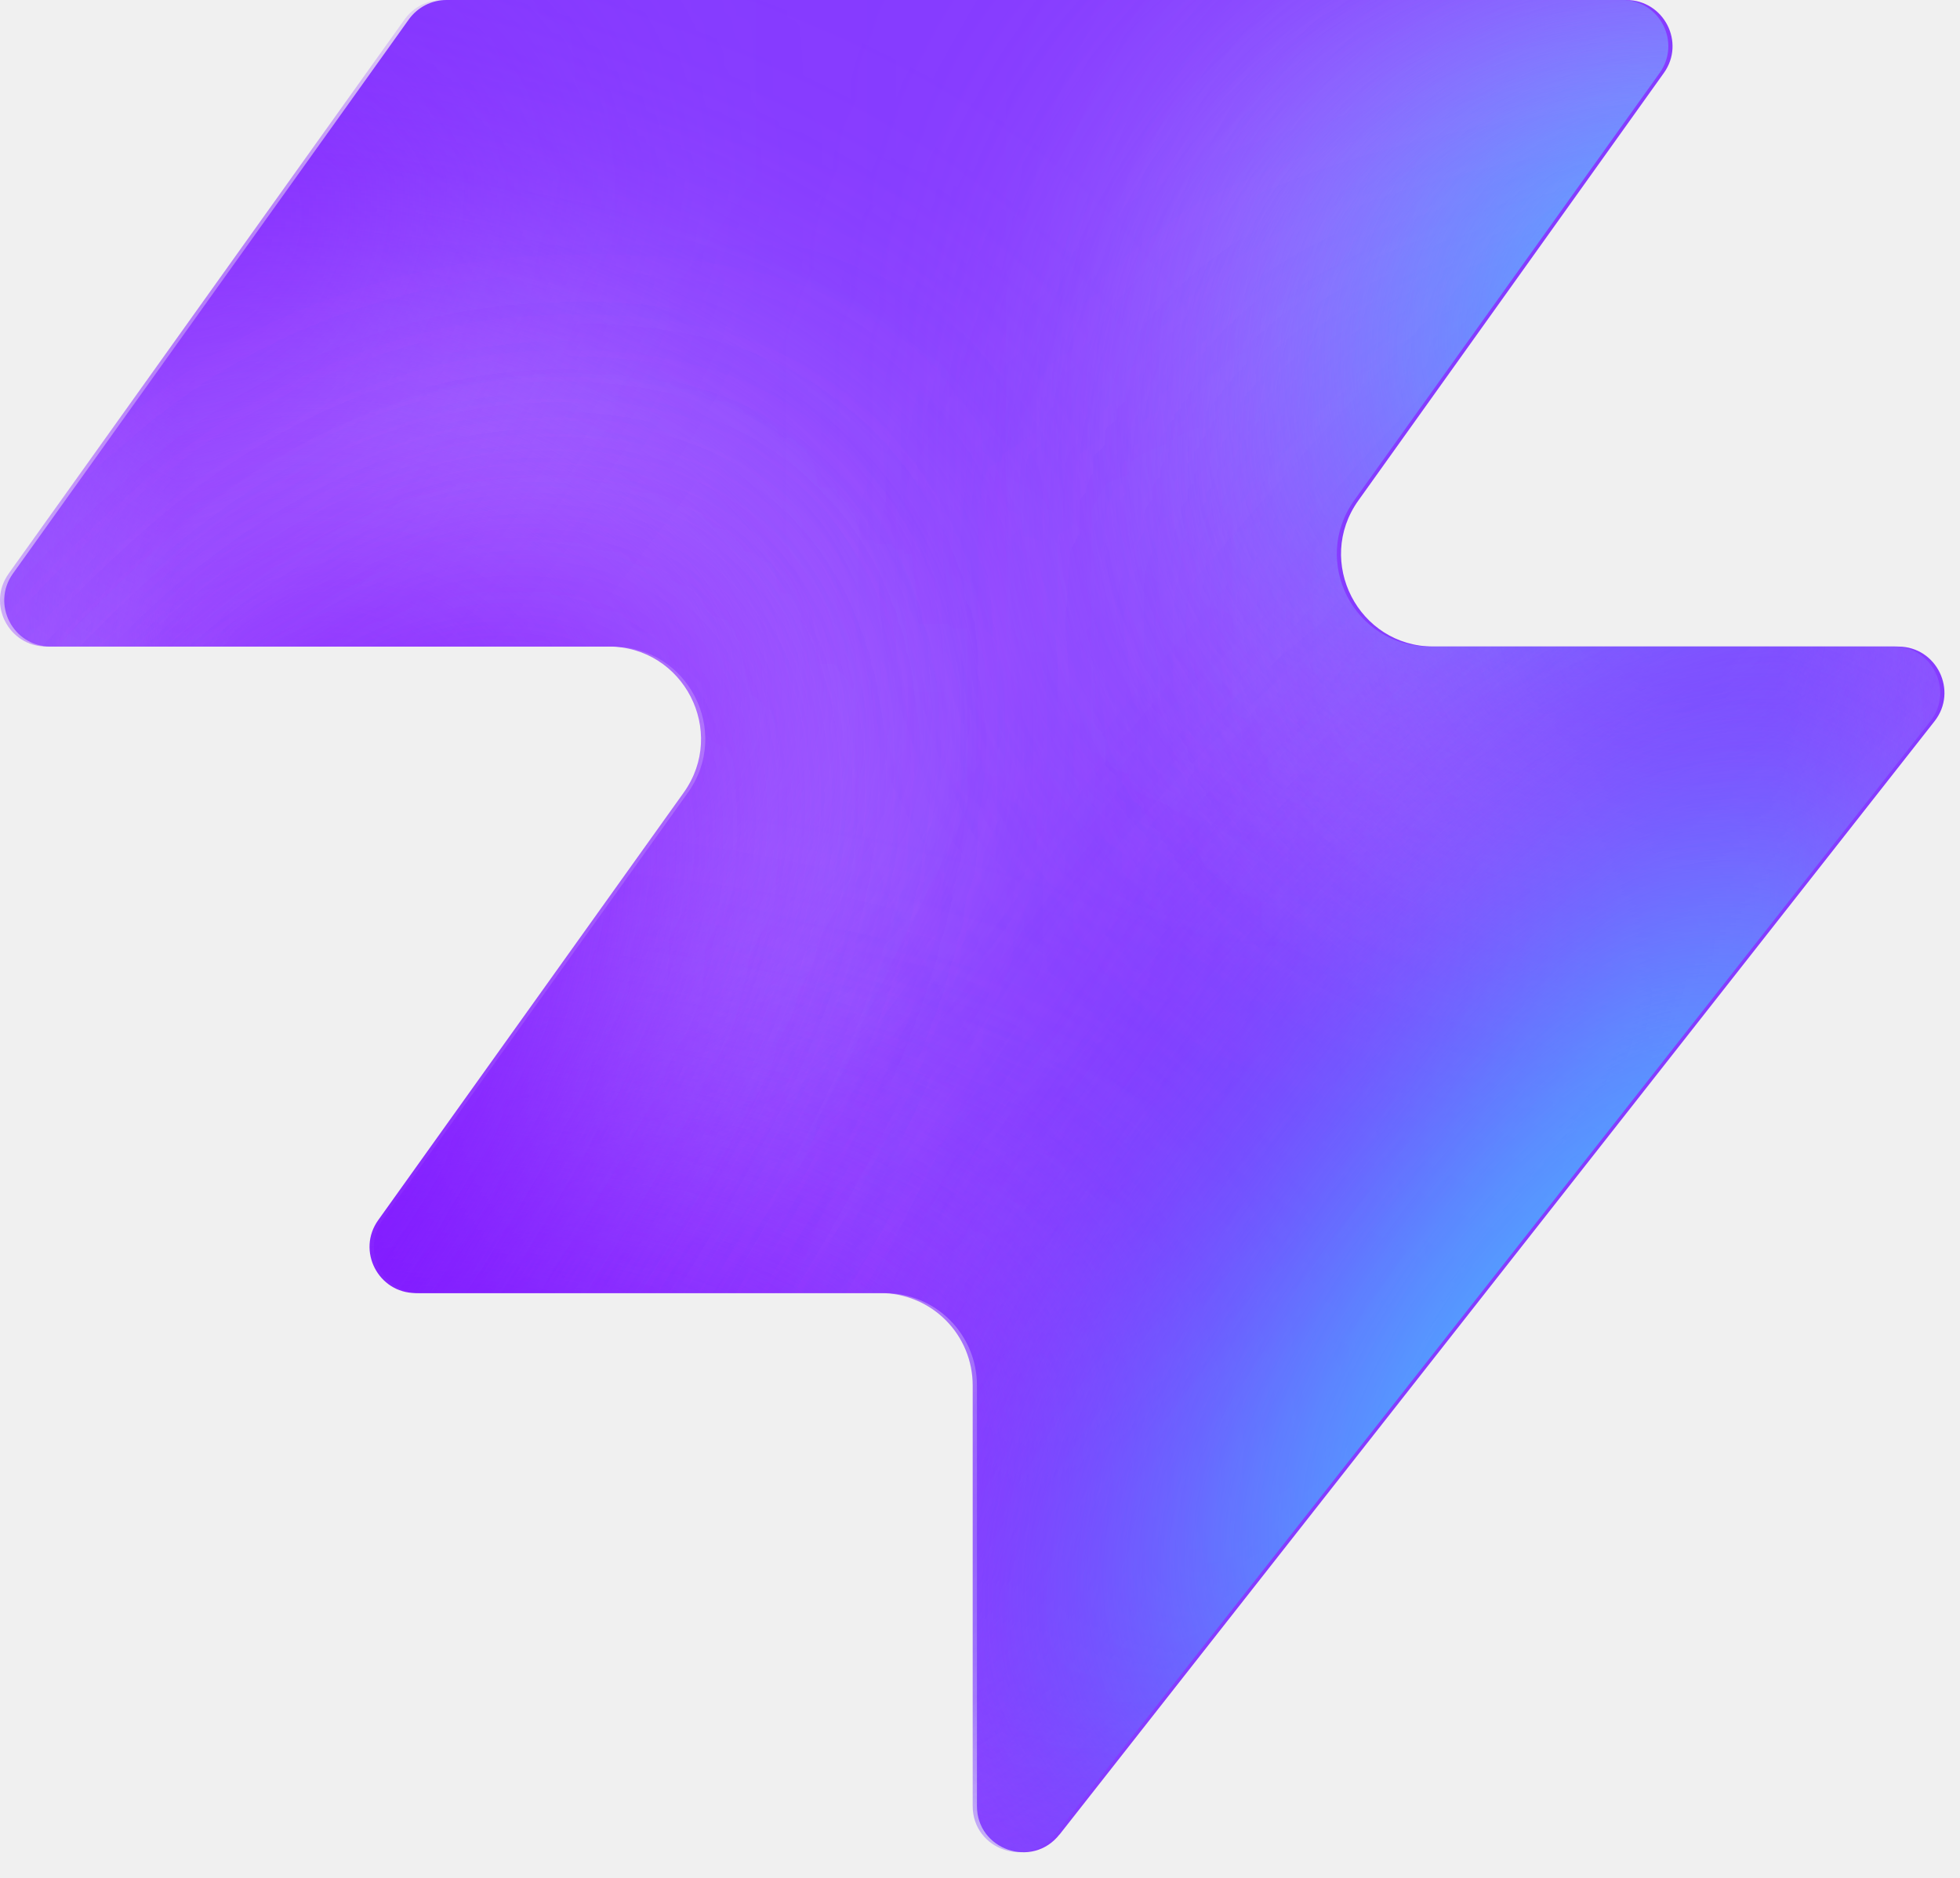
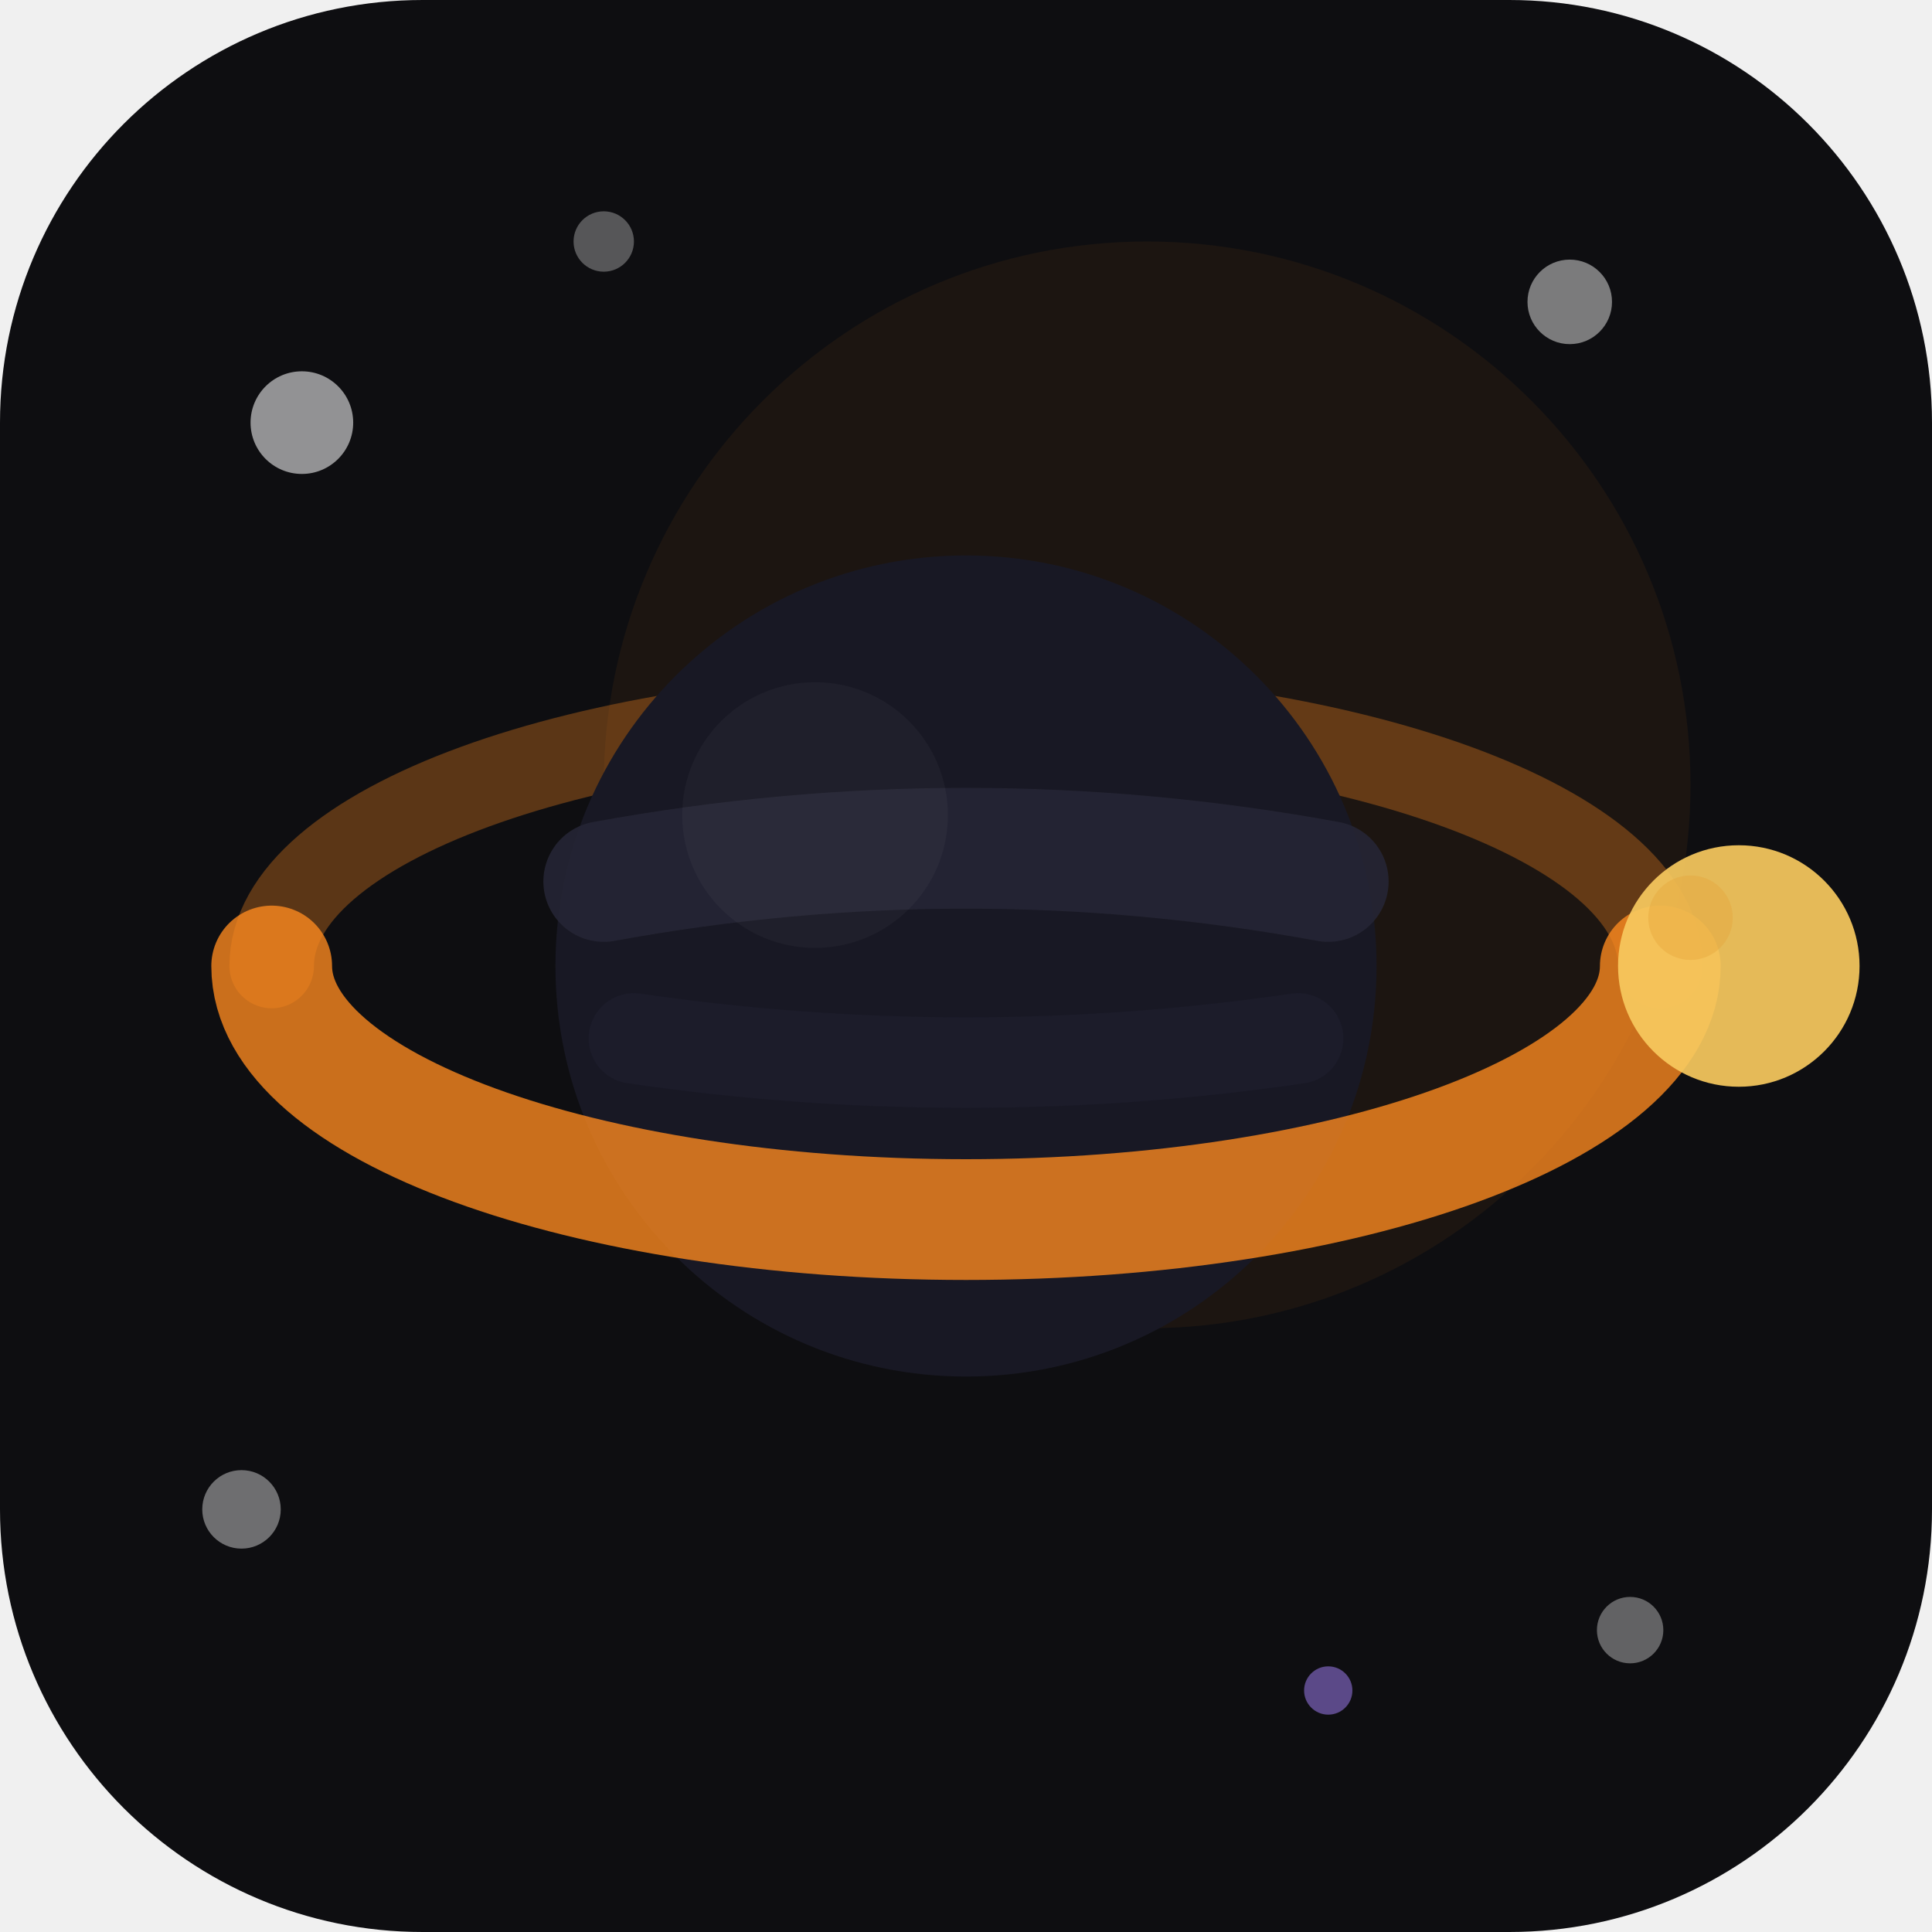
- <svg xmlns="http://www.w3.org/2000/svg" width="48" height="46" fill="none" viewBox="0 0 48 46">
-   <path fill="#863bff" d="M25.946 44.938c-.664.845-2.021.375-2.021-.698V33.937a2.26 2.26 0 0 0-2.262-2.262H10.287c-.92 0-1.456-1.04-.92-1.788l7.48-10.471c1.07-1.497 0-3.578-1.842-3.578H1.237c-.92 0-1.456-1.04-.92-1.788L10.013.474c.214-.297.556-.474.92-.474h28.894c.92 0 1.456 1.04.92 1.788l-7.48 10.471c-1.07 1.498 0 3.579 1.842 3.579h11.377c.943 0 1.473 1.088.89 1.83L25.947 44.94z" style="fill:#863bff;fill:color(display-p3 .525 .23 1);fill-opacity:1" />
-   <mask id="a" width="48" height="46" x="0" y="0" maskUnits="userSpaceOnUse" style="mask-type:alpha">
-     <path fill="#000" d="M25.842 44.938c-.664.844-2.021.375-2.021-.698V33.937a2.26 2.26 0 0 0-2.262-2.262H10.183c-.92 0-1.456-1.04-.92-1.788l7.48-10.471c1.07-1.498 0-3.579-1.842-3.579H1.133c-.92 0-1.456-1.04-.92-1.787L9.91.473c.214-.297.556-.474.92-.474h28.894c.92 0 1.456 1.04.92 1.788l-7.48 10.471c-1.07 1.498 0 3.578 1.842 3.578h11.377c.943 0 1.473 1.088.89 1.832L25.843 44.94z" style="fill:#000;fill-opacity:1" />
-   </mask>
-   <g mask="url(#a)">
-     <g filter="url(#b)">
-       <ellipse cx="5.508" cy="14.704" fill="#ede6ff" rx="5.508" ry="14.704" style="fill:#ede6ff;fill:color(display-p3 .927 .903 1);fill-opacity:1" transform="matrix(.00324 1 1 -.00324 -4.47 31.516)" />
-     </g>
-     <g filter="url(#c)">
-       <ellipse cx="10.399" cy="29.851" fill="#ede6ff" rx="10.399" ry="29.851" style="fill:#ede6ff;fill:color(display-p3 .927 .903 1);fill-opacity:1" transform="matrix(.00324 1 1 -.00324 -39.328 7.883)" />
-     </g>
-     <g filter="url(#d)">
-       <ellipse cx="5.508" cy="30.487" fill="#7e14ff" rx="5.508" ry="30.487" style="fill:#7e14ff;fill:color(display-p3 .492 .077 1);fill-opacity:1" transform="rotate(89.814 -25.913 -14.639)scale(1 -1)" />
-     </g>
-     <g filter="url(#e)">
-       <ellipse cx="5.508" cy="30.599" fill="#7e14ff" rx="5.508" ry="30.599" style="fill:#7e14ff;fill:color(display-p3 .492 .077 1);fill-opacity:1" transform="rotate(89.814 -32.644 -3.334)scale(1 -1)" />
-     </g>
-     <g filter="url(#f)">
-       <ellipse cx="5.508" cy="30.599" fill="#7e14ff" rx="5.508" ry="30.599" style="fill:#7e14ff;fill:color(display-p3 .492 .077 1);fill-opacity:1" transform="matrix(.00324 1 1 -.00324 -34.34 30.47)" />
-     </g>
-     <g filter="url(#g)">
-       <ellipse cx="14.072" cy="22.078" fill="#ede6ff" rx="14.072" ry="22.078" style="fill:#ede6ff;fill:color(display-p3 .927 .903 1);fill-opacity:1" transform="rotate(93.35 24.506 48.493)scale(-1 1)" />
-     </g>
-     <g filter="url(#h)">
-       <ellipse cx="3.47" cy="21.501" fill="#7e14ff" rx="3.47" ry="21.501" style="fill:#7e14ff;fill:color(display-p3 .492 .077 1);fill-opacity:1" transform="rotate(89.009 28.708 47.59)scale(-1 1)" />
-     </g>
-     <g filter="url(#i)">
-       <ellipse cx="3.47" cy="21.501" fill="#7e14ff" rx="3.47" ry="21.501" style="fill:#7e14ff;fill:color(display-p3 .492 .077 1);fill-opacity:1" transform="rotate(89.009 28.708 47.59)scale(-1 1)" />
-     </g>
-     <g filter="url(#j)">
-       <ellipse cx=".387" cy="8.972" fill="#7e14ff" rx="4.407" ry="29.108" style="fill:#7e14ff;fill:color(display-p3 .492 .077 1);fill-opacity:1" transform="rotate(39.51 .387 8.972)" />
-     </g>
-     <g filter="url(#k)">
-       <ellipse cx="47.523" cy="-6.092" fill="#7e14ff" rx="4.407" ry="29.108" style="fill:#7e14ff;fill:color(display-p3 .492 .077 1);fill-opacity:1" transform="rotate(37.892 47.523 -6.092)" />
-     </g>
-     <g filter="url(#l)">
-       <ellipse cx="41.412" cy="6.333" fill="#47bfff" rx="5.971" ry="9.665" style="fill:#47bfff;fill:color(display-p3 .28 .748 1);fill-opacity:1" transform="rotate(37.892 41.412 6.333)" />
-     </g>
-     <g filter="url(#m)">
-       <ellipse cx="-1.879" cy="38.332" fill="#7e14ff" rx="4.407" ry="29.108" style="fill:#7e14ff;fill:color(display-p3 .492 .077 1);fill-opacity:1" transform="rotate(37.892 -1.88 38.332)" />
-     </g>
-     <g filter="url(#n)">
-       <ellipse cx="-1.879" cy="38.332" fill="#7e14ff" rx="4.407" ry="29.108" style="fill:#7e14ff;fill:color(display-p3 .492 .077 1);fill-opacity:1" transform="rotate(37.892 -1.88 38.332)" />
-     </g>
-     <g filter="url(#o)">
-       <ellipse cx="35.651" cy="29.907" fill="#7e14ff" rx="4.407" ry="29.108" style="fill:#7e14ff;fill:color(display-p3 .492 .077 1);fill-opacity:1" transform="rotate(37.892 35.651 29.907)" />
-     </g>
-     <g filter="url(#p)">
-       <ellipse cx="38.418" cy="32.4" fill="#47bfff" rx="5.971" ry="15.297" style="fill:#47bfff;fill:color(display-p3 .28 .748 1);fill-opacity:1" transform="rotate(37.892 38.418 32.4)" />
-     </g>
-   </g>
-   <defs>
-     <filter id="b" width="60.045" height="41.654" x="-19.77" y="16.149" color-interpolation-filters="sRGB" filterUnits="userSpaceOnUse">
-       <feFlood flood-opacity="0" result="BackgroundImageFix" />
-       <feBlend in="SourceGraphic" in2="BackgroundImageFix" result="shape" />
-       <feGaussianBlur result="effect1_foregroundBlur_2002_17158" stdDeviation="7.659" />
-     </filter>
-     <filter id="c" width="90.34" height="51.437" x="-54.613" y="-7.533" color-interpolation-filters="sRGB" filterUnits="userSpaceOnUse">
-       <feFlood flood-opacity="0" result="BackgroundImageFix" />
-       <feBlend in="SourceGraphic" in2="BackgroundImageFix" result="shape" />
-       <feGaussianBlur result="effect1_foregroundBlur_2002_17158" stdDeviation="7.659" />
-     </filter>
-     <filter id="d" width="79.355" height="29.4" x="-49.64" y="2.03" color-interpolation-filters="sRGB" filterUnits="userSpaceOnUse">
-       <feFlood flood-opacity="0" result="BackgroundImageFix" />
-       <feBlend in="SourceGraphic" in2="BackgroundImageFix" result="shape" />
-       <feGaussianBlur result="effect1_foregroundBlur_2002_17158" stdDeviation="4.596" />
-     </filter>
-     <filter id="e" width="79.579" height="29.4" x="-45.045" y="20.029" color-interpolation-filters="sRGB" filterUnits="userSpaceOnUse">
-       <feFlood flood-opacity="0" result="BackgroundImageFix" />
-       <feBlend in="SourceGraphic" in2="BackgroundImageFix" result="shape" />
-       <feGaussianBlur result="effect1_foregroundBlur_2002_17158" stdDeviation="4.596" />
-     </filter>
-     <filter id="f" width="79.579" height="29.4" x="-43.513" y="21.178" color-interpolation-filters="sRGB" filterUnits="userSpaceOnUse">
-       <feFlood flood-opacity="0" result="BackgroundImageFix" />
-       <feBlend in="SourceGraphic" in2="BackgroundImageFix" result="shape" />
-       <feGaussianBlur result="effect1_foregroundBlur_2002_17158" stdDeviation="4.596" />
-     </filter>
-     <filter id="g" width="74.749" height="58.852" x="15.756" y="-17.901" color-interpolation-filters="sRGB" filterUnits="userSpaceOnUse">
-       <feFlood flood-opacity="0" result="BackgroundImageFix" />
-       <feBlend in="SourceGraphic" in2="BackgroundImageFix" result="shape" />
-       <feGaussianBlur result="effect1_foregroundBlur_2002_17158" stdDeviation="7.659" />
-     </filter>
-     <filter id="h" width="61.377" height="25.362" x="23.548" y="2.284" color-interpolation-filters="sRGB" filterUnits="userSpaceOnUse">
-       <feFlood flood-opacity="0" result="BackgroundImageFix" />
-       <feBlend in="SourceGraphic" in2="BackgroundImageFix" result="shape" />
-       <feGaussianBlur result="effect1_foregroundBlur_2002_17158" stdDeviation="4.596" />
-     </filter>
-     <filter id="i" width="61.377" height="25.362" x="23.548" y="2.284" color-interpolation-filters="sRGB" filterUnits="userSpaceOnUse">
-       <feFlood flood-opacity="0" result="BackgroundImageFix" />
-       <feBlend in="SourceGraphic" in2="BackgroundImageFix" result="shape" />
-       <feGaussianBlur result="effect1_foregroundBlur_2002_17158" stdDeviation="4.596" />
-     </filter>
-     <filter id="j" width="56.045" height="63.649" x="-27.636" y="-22.853" color-interpolation-filters="sRGB" filterUnits="userSpaceOnUse">
-       <feFlood flood-opacity="0" result="BackgroundImageFix" />
-       <feBlend in="SourceGraphic" in2="BackgroundImageFix" result="shape" />
-       <feGaussianBlur result="effect1_foregroundBlur_2002_17158" stdDeviation="4.596" />
-     </filter>
-     <filter id="k" width="54.814" height="64.646" x="20.116" y="-38.415" color-interpolation-filters="sRGB" filterUnits="userSpaceOnUse">
-       <feFlood flood-opacity="0" result="BackgroundImageFix" />
-       <feBlend in="SourceGraphic" in2="BackgroundImageFix" result="shape" />
-       <feGaussianBlur result="effect1_foregroundBlur_2002_17158" stdDeviation="4.596" />
-     </filter>
-     <filter id="l" width="33.541" height="35.313" x="24.641" y="-11.323" color-interpolation-filters="sRGB" filterUnits="userSpaceOnUse">
-       <feFlood flood-opacity="0" result="BackgroundImageFix" />
-       <feBlend in="SourceGraphic" in2="BackgroundImageFix" result="shape" />
-       <feGaussianBlur result="effect1_foregroundBlur_2002_17158" stdDeviation="4.596" />
-     </filter>
-     <filter id="m" width="54.814" height="64.646" x="-29.286" y="6.009" color-interpolation-filters="sRGB" filterUnits="userSpaceOnUse">
-       <feFlood flood-opacity="0" result="BackgroundImageFix" />
-       <feBlend in="SourceGraphic" in2="BackgroundImageFix" result="shape" />
-       <feGaussianBlur result="effect1_foregroundBlur_2002_17158" stdDeviation="4.596" />
-     </filter>
-     <filter id="n" width="54.814" height="64.646" x="-29.286" y="6.009" color-interpolation-filters="sRGB" filterUnits="userSpaceOnUse">
-       <feFlood flood-opacity="0" result="BackgroundImageFix" />
-       <feBlend in="SourceGraphic" in2="BackgroundImageFix" result="shape" />
-       <feGaussianBlur result="effect1_foregroundBlur_2002_17158" stdDeviation="4.596" />
-     </filter>
-     <filter id="o" width="54.814" height="64.646" x="8.244" y="-2.416" color-interpolation-filters="sRGB" filterUnits="userSpaceOnUse">
-       <feFlood flood-opacity="0" result="BackgroundImageFix" />
-       <feBlend in="SourceGraphic" in2="BackgroundImageFix" result="shape" />
-       <feGaussianBlur result="effect1_foregroundBlur_2002_17158" stdDeviation="4.596" />
-     </filter>
-     <filter id="p" width="39.409" height="43.623" x="18.713" y="10.588" color-interpolation-filters="sRGB" filterUnits="userSpaceOnUse">
-       <feFlood flood-opacity="0" result="BackgroundImageFix" />
-       <feBlend in="SourceGraphic" in2="BackgroundImageFix" result="shape" />
-       <feGaussianBlur result="effect1_foregroundBlur_2002_17158" stdDeviation="4.596" />
-     </filter>
-   </defs>
+ <svg xmlns="http://www.w3.org/2000/svg" viewBox="0 0 32 32" fill="none">
+   <rect width="32" height="32" rx="7" fill="#0E0E11" />
+   <circle cx="19" cy="13" r="9" fill="#FF8A1F" fill-opacity="0.06" />
+   <path d="M 4.5 16 A 11.5 4.2 0 0 1 27.5 16" stroke="#FF8A1F" stroke-width="1.4" fill="none" stroke-linecap="round" opacity="0.32" />
+   <circle cx="16" cy="16" r="6.8" fill="#181824" />
+   <path d="M 10 14.6 Q 16 13.5 22 14.6" stroke="#252534" stroke-width="2" fill="none" stroke-linecap="round" opacity="0.9" />
+   <path d="M 10.5 17.2 Q 16 18 21.5 17.2" stroke="#1E1E2E" stroke-width="1.5" fill="none" stroke-linecap="round" opacity="0.6" />
+   <circle cx="13.5" cy="13.5" r="2.2" fill="white" fill-opacity="0.035" />
+   <path d="M 27.5 16 A 11.5 4.2 0 0 1 4.5 16" stroke="#FF8A1F" stroke-width="2" fill="none" stroke-linecap="round" opacity="0.78" />
+   <circle cx="28.8" cy="16" r="2" fill="#F7C95F" fill-opacity="0.92" />
+   <circle cx="28" cy="15.2" r="0.7" fill="#E5A438" fill-opacity="0.38" />
+   <circle cx="5" cy="7" r="0.85" fill="white" fill-opacity="0.55" />
+   <circle cx="26" cy="5" r="0.7" fill="white" fill-opacity="0.45" />
+   <circle cx="10" cy="4" r="0.5" fill="white" fill-opacity="0.3" />
+   <circle cx="4" cy="25" r="0.65" fill="white" fill-opacity="0.4" />
+   <circle cx="27" cy="27" r="0.55" fill="white" fill-opacity="0.35" />
+   <circle cx="22" cy="28" r="0.4" fill="#A884FF" fill-opacity="0.5" />
</svg>
